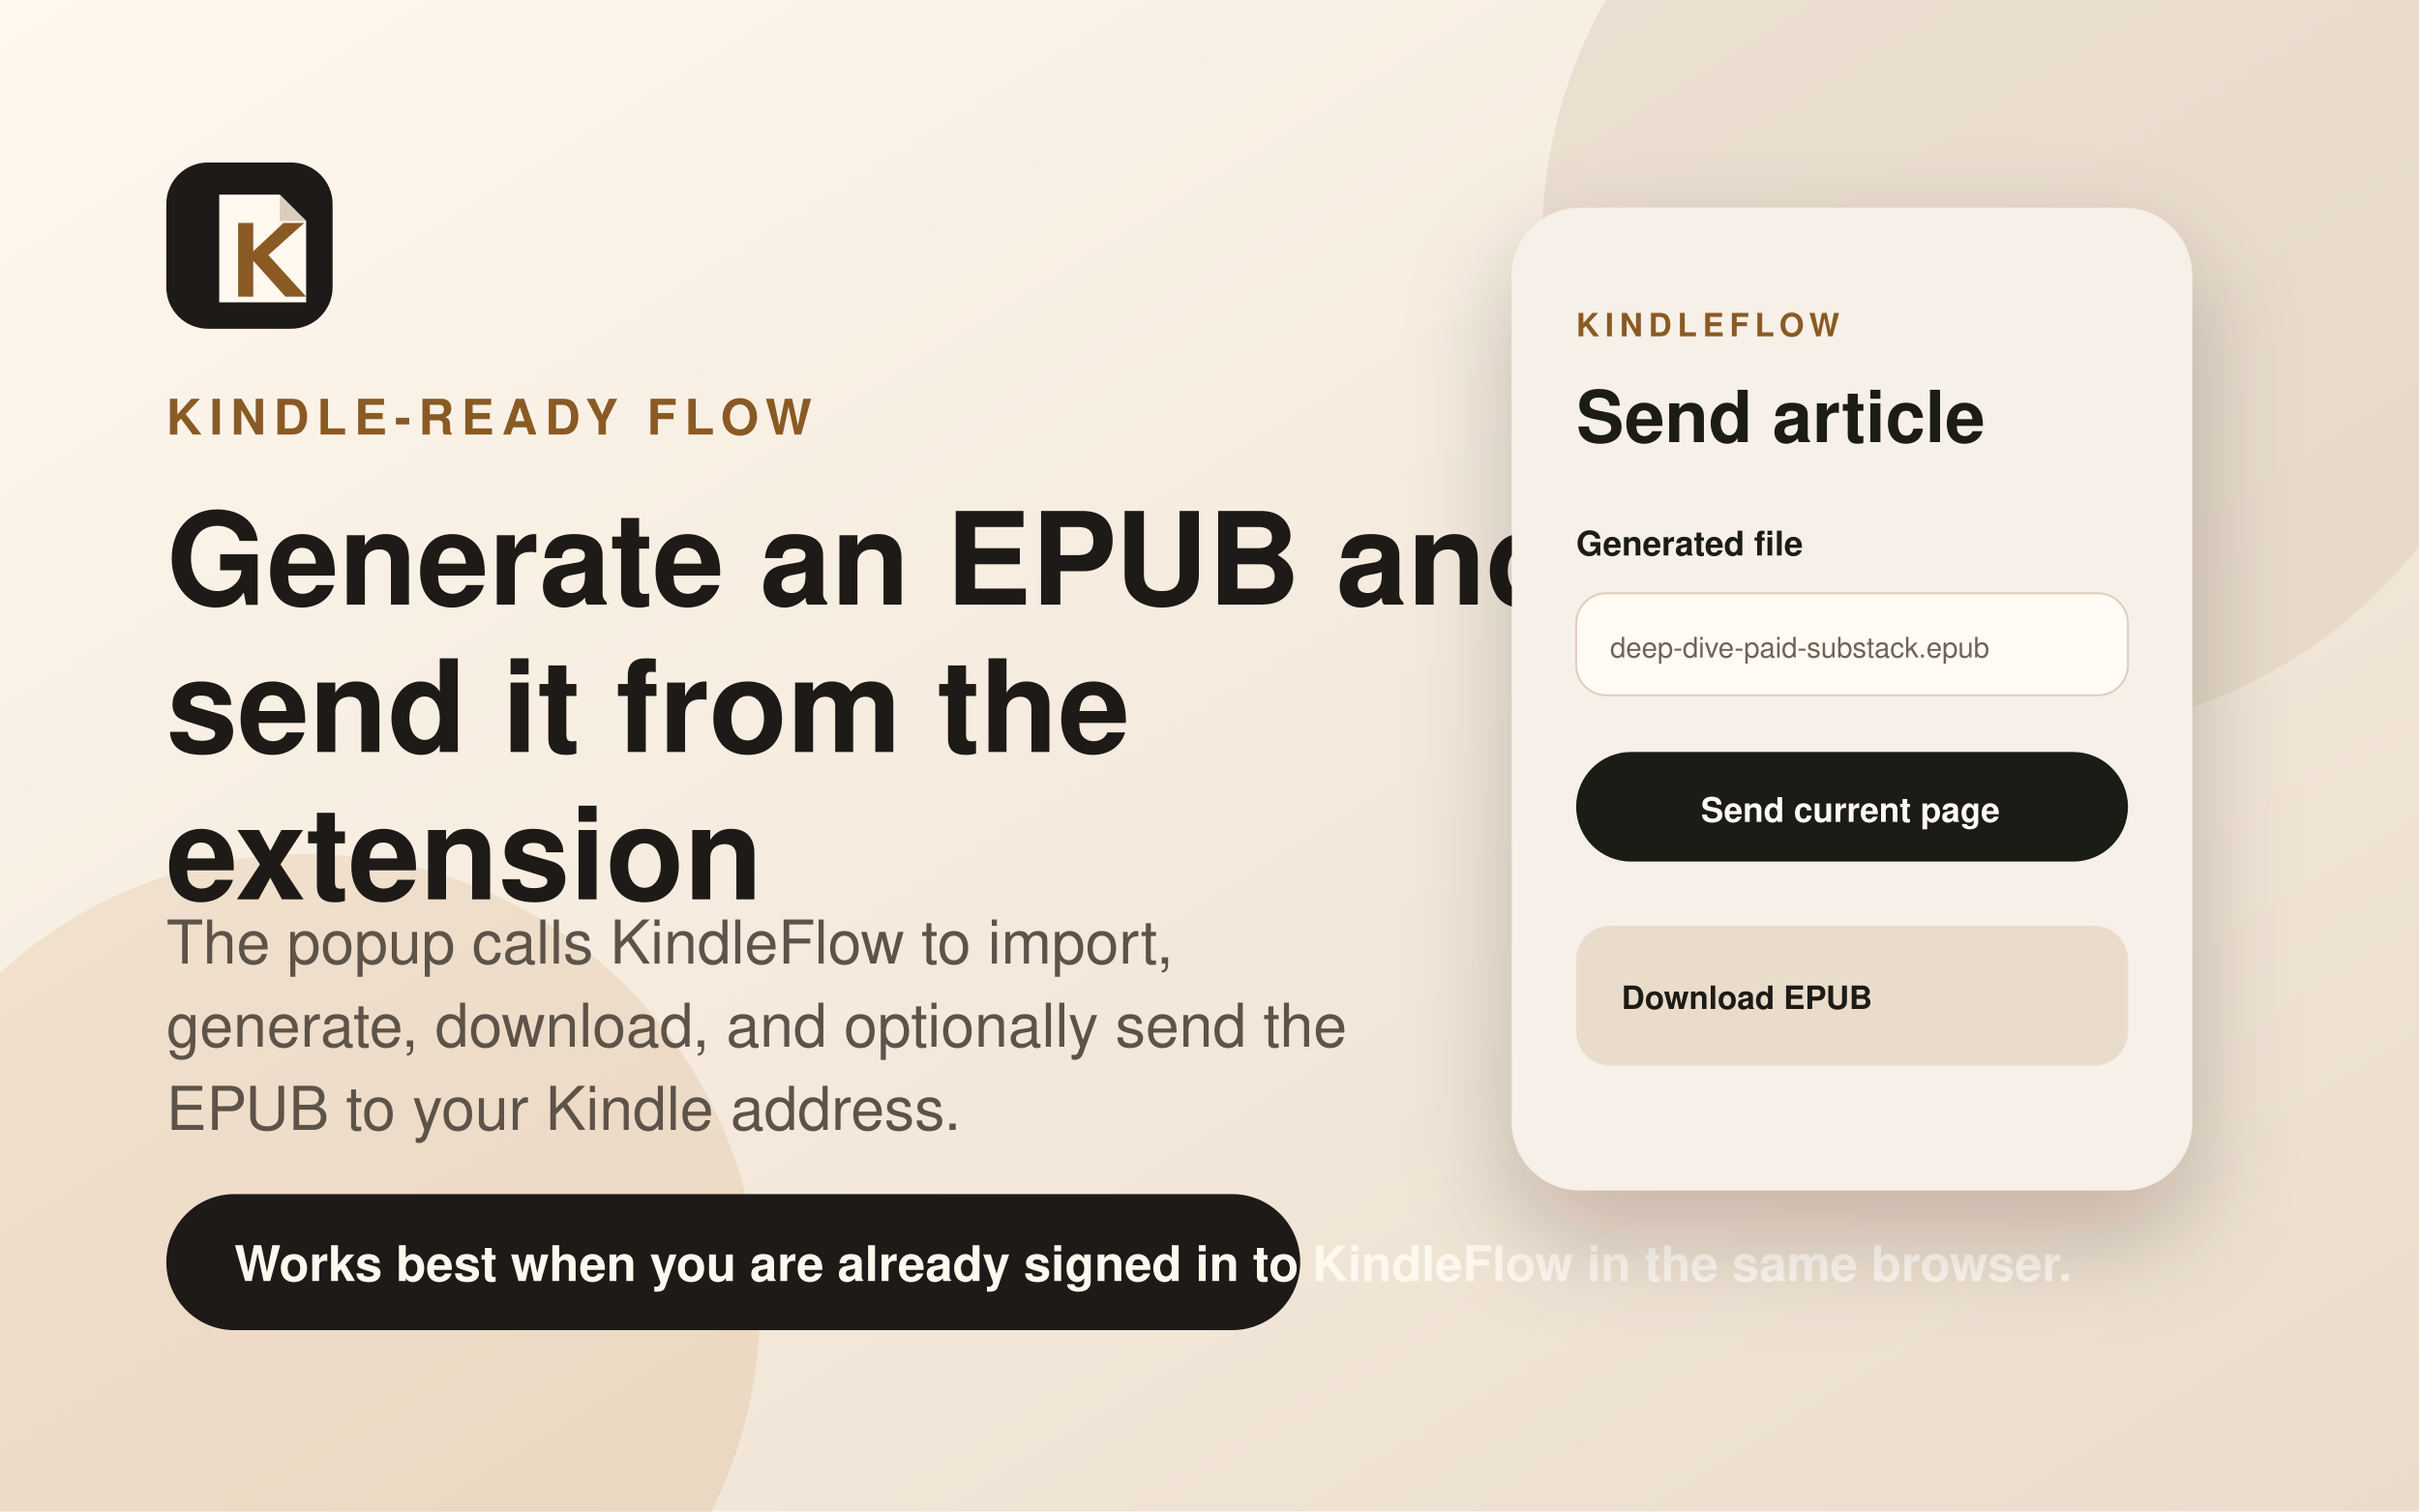
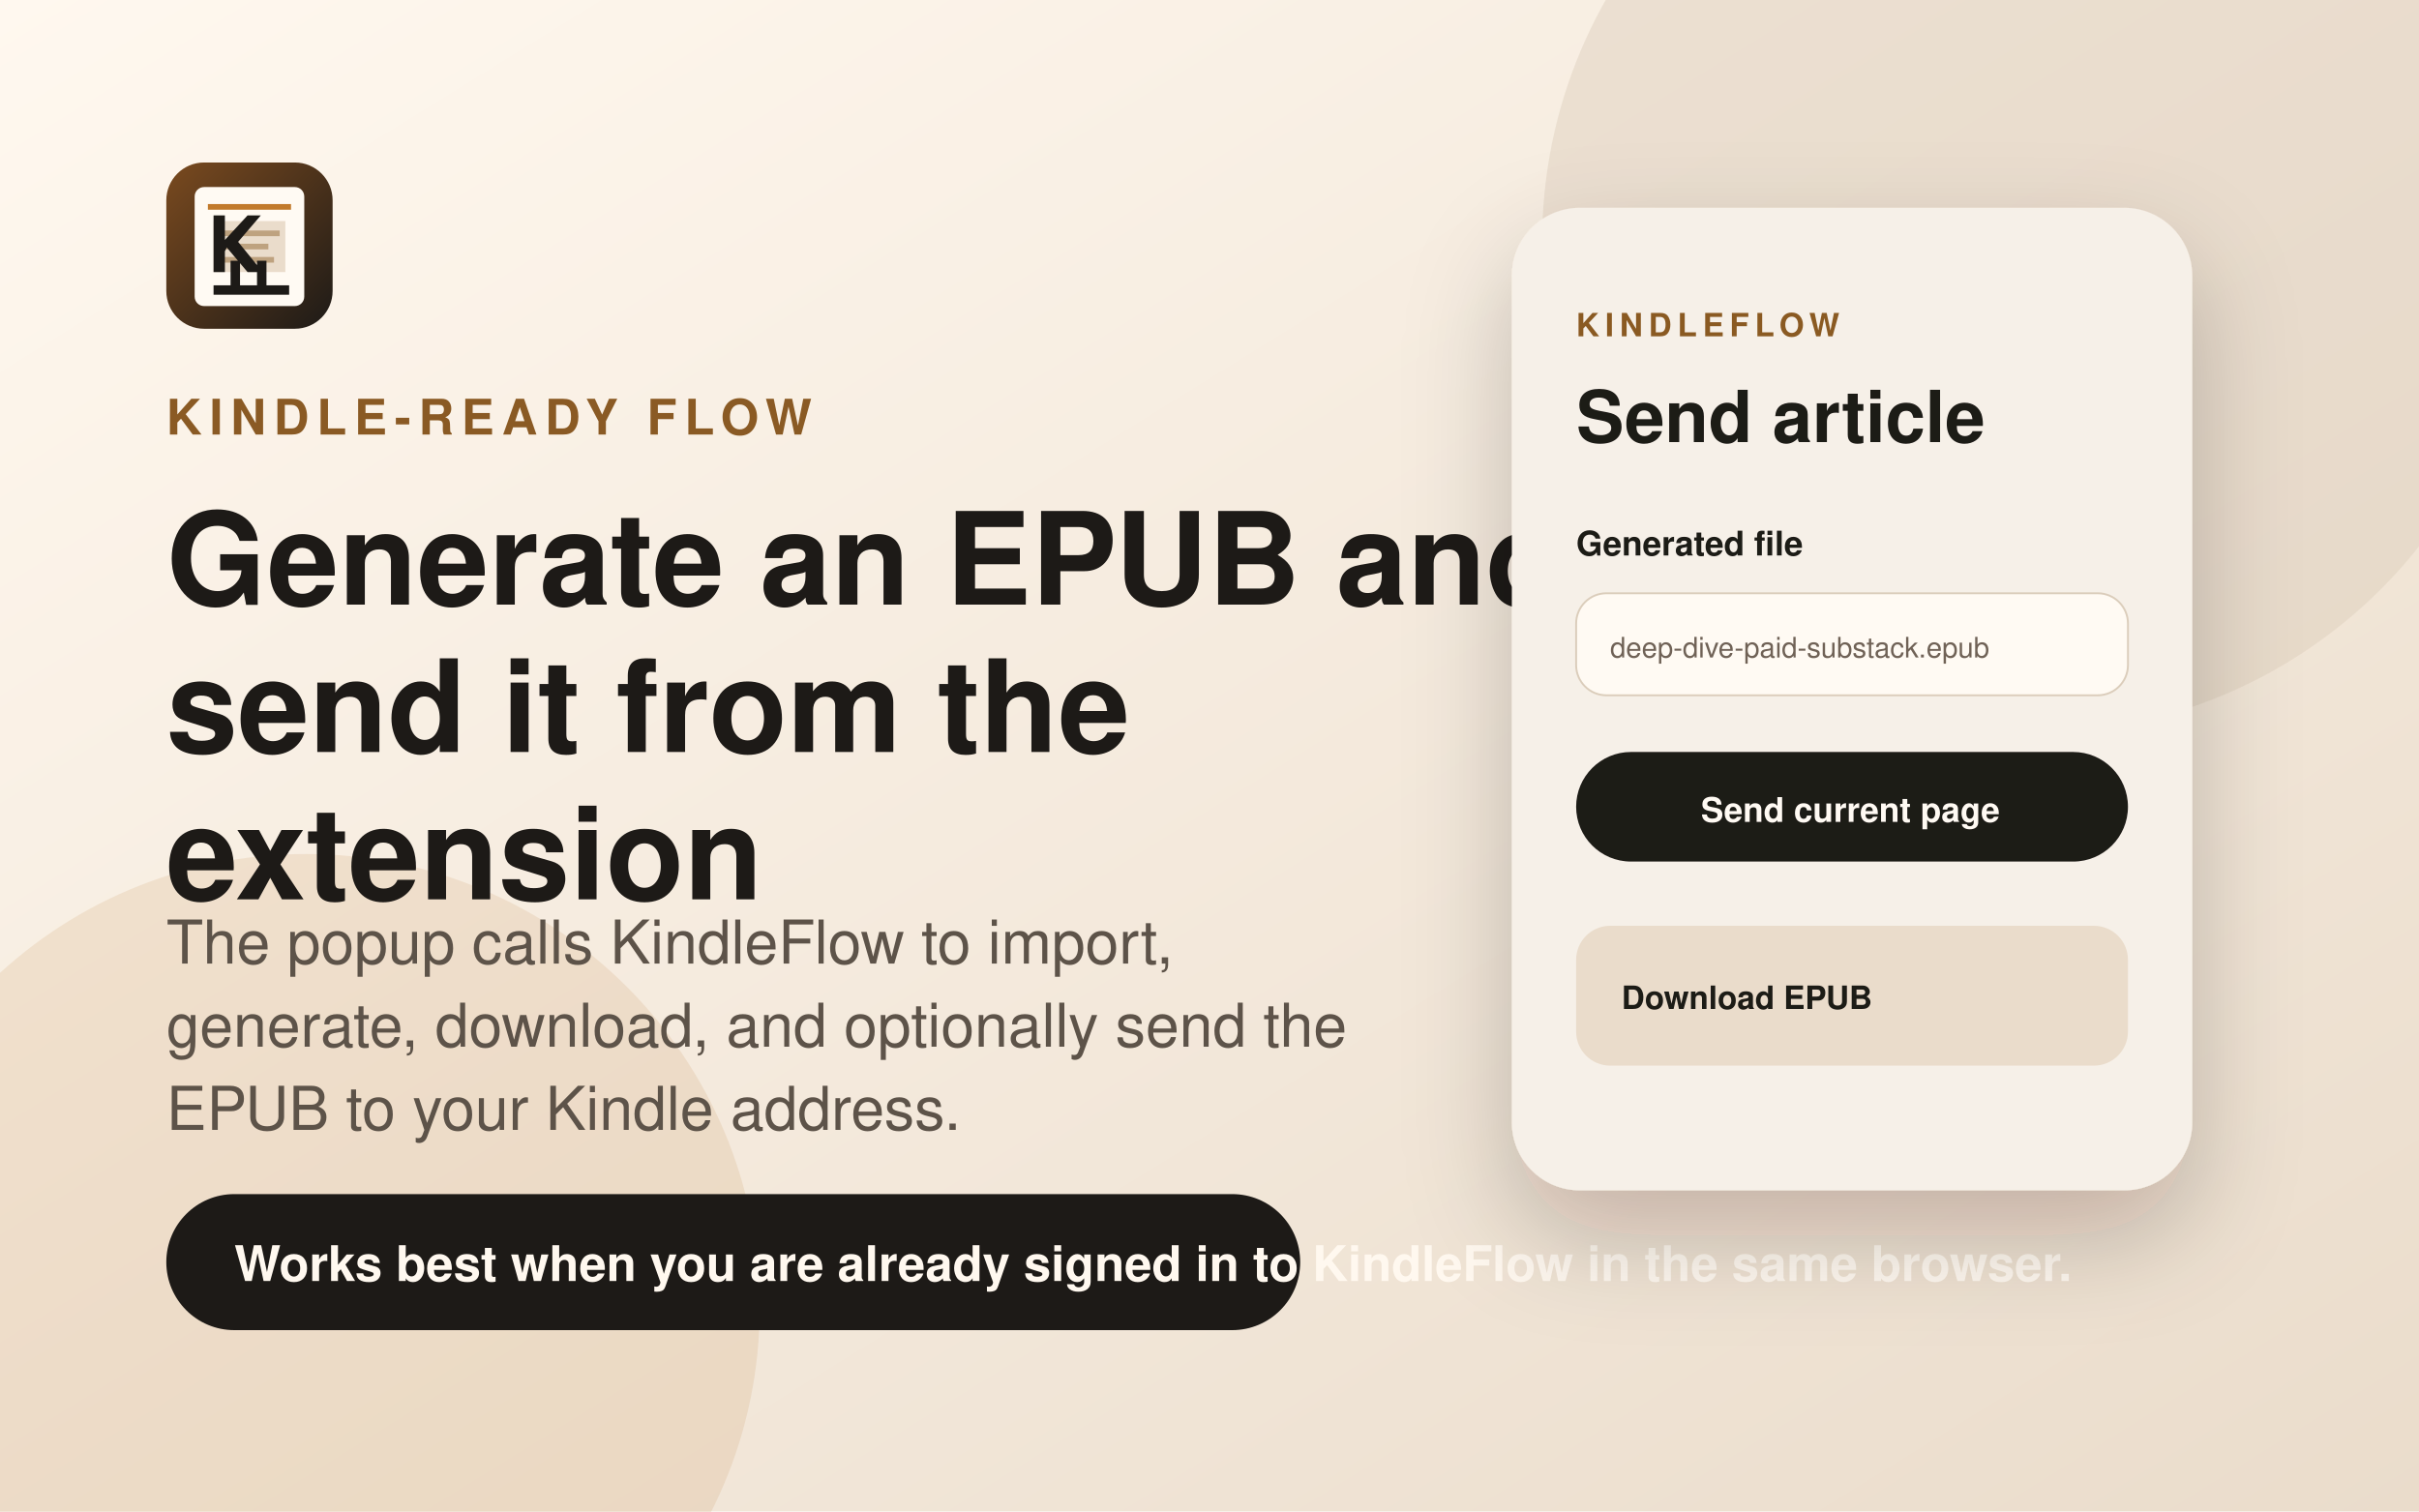
<svg xmlns="http://www.w3.org/2000/svg" width="1280" height="800" viewBox="0 0 1280 800">
  <defs>
    <linearGradient id="bg" x1="0" x2="1" y1="0" y2="1">
      <stop stop-color="#fff8ef" />
      <stop offset="1" stop-color="#eadccb" />
    </linearGradient>
    <filter id="shadow" x="-20%" y="-20%" width="140%" height="140%">
      <feDropShadow dx="0" dy="24" stdDeviation="28" flood-color="#1d1a17" flood-opacity=".22" />
    </filter>
+     <linearGradient id="logoBg" x1="0" x2="1" y1="0" y2="1">
+       <stop offset="0" stop-color="#7a4a1f" />
+       <stop offset="1" stop-color="#1d1a17" />
+     </linearGradient>
  </defs>
  <rect width="1280" height="800" fill="url(#bg)" />
  <circle cx="1076" cy="128" r="260" fill="#dbcdbb" opacity=".45" />
  <circle cx="162" cy="692" r="240" fill="#b26d23" opacity=".12" />
  <g transform="translate(88 86)">
-     <rect width="88" height="88" rx="22" fill="#1d1a17" />
-     <path fill="#fff8ef" d="M28 17h32l14 14v43H28z" />
-     <path fill="#dbcdbb" d="M60 17v14h14z" />
-     <path fill="#8a5a24" d="M38 32h8v15l16-15h11L54 49l20 22H63L46 52v19h-8z" />
+     <rect width="88" height="88" rx="20" fill="url(#logoBg)" />
+     <rect x="15" y="13" width="58" height="63" rx="5" fill="#fffaf3" />
+     <path d="M22 22h44v3H22z" fill="#c27a2c" />
+     <path d="M25 31h38v27H25z" fill="#eadccb" />
+     <path d="M29 36h31v3H29zm0 7h25v3H29zm0 7h28v3H29z" fill="#8a5a24" opacity=".45" />
+     <path d="M25 65h9V52h5v13h9V52h5v13h12v5H25v-5zm0-37h6v13l12-13h7L38 42l13 16h-8L32 45l-1 2v11h-6V28z" fill="#1d1a17" />
  </g>
  <text x="88" y="230" fill="#8a5a24" font-family="Helvetica" font-size="26" font-weight="800" letter-spacing="4">KINDLE-READY FLOW</text>
  <text x="88" y="320" fill="#1d1a17" font-family="Helvetica" font-size="68" font-weight="900">
    <tspan x="88" y="320">Generate an EPUB and</tspan>
    <tspan x="88" y="398">send it from the</tspan>
    <tspan x="88" y="476">extension</tspan>
  </text>
  <text x="88" y="510" fill="#5d5349" font-family="Helvetica" font-size="32" font-weight="500">
    <tspan x="88" y="510">The popup calls KindleFlow to import,</tspan>
    <tspan x="88" y="554">generate, download, and optionally send the</tspan>
    <tspan x="88" y="598">EPUB to your Kindle address.</tspan>
  </text>
  <rect x="88" y="632" width="600" height="72" rx="36" fill="#1d1a17" />
  <text x="124" y="678" fill="#fff8ef" font-family="Helvetica" font-size="26" font-weight="800">Works best when you are already signed in to KindleFlow in the same browser.</text>
  <g filter="url(#shadow)" transform="translate(800 110)">
    <rect width="360" height="520" rx="36" fill="#f6f0e8" />
    <text x="34" y="68" fill="#8a5a24" font-family="Helvetica" font-size="17" font-weight="900" letter-spacing="3">KINDLEFLOW</text>
    <text x="34" y="124" fill="#1d1a17" font-family="Helvetica" font-size="38" font-weight="900">Send article</text>
    <text x="34" y="184" fill="#1d1a17" font-family="Helvetica" font-size="18" font-weight="800">Generated file</text>
    <rect x="34" y="204" width="292" height="54" rx="16" fill="#fffaf3" stroke="#dbcdbb" />
    <text x="52" y="238" fill="#6f6257" font-family="Helvetica" font-size="15">deep-dive-paid-substack.epub</text>
    <rect x="34" y="288" width="292" height="58" rx="29" fill="#1d1a17" />
    <text x="100" y="325" fill="#fffaf3" font-family="Helvetica" font-size="18" font-weight="800">Send current page</text>
    <rect x="34" y="380" width="292" height="74" rx="18" fill="#eadccb" />
    <text x="58" y="424" fill="#1d1a17" font-family="Helvetica" font-size="17" font-weight="800">Download EPUB</text>
  </g>
</svg>
